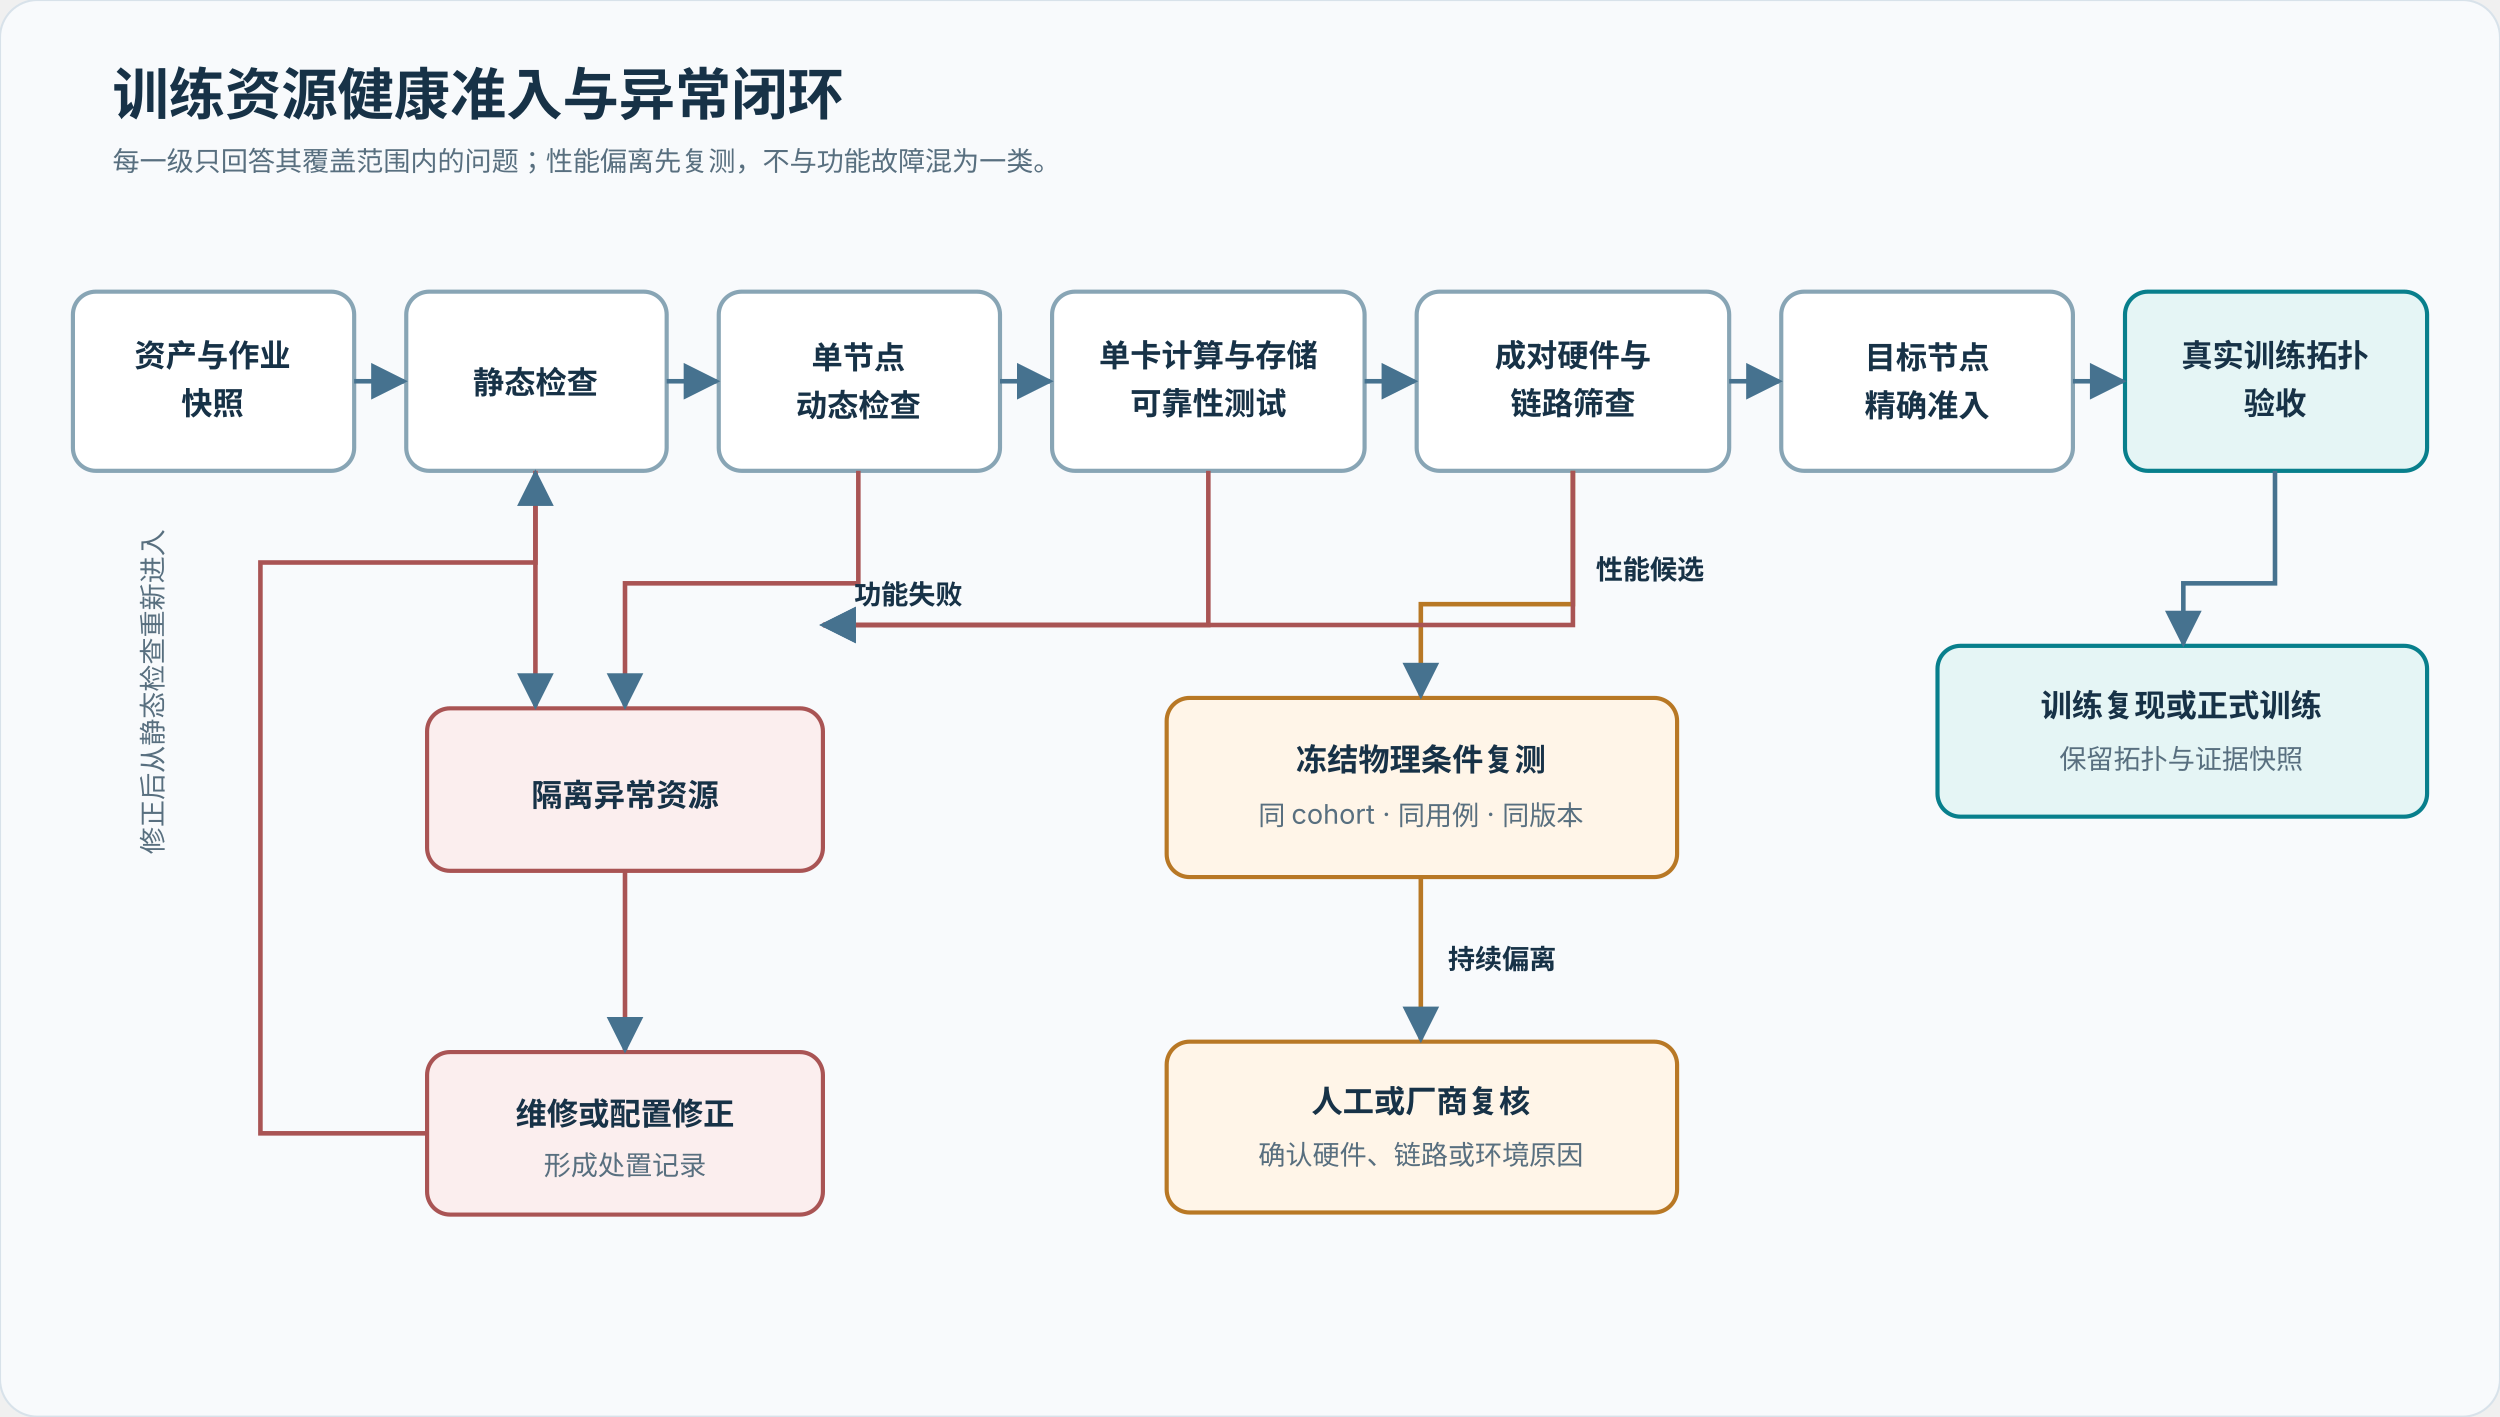
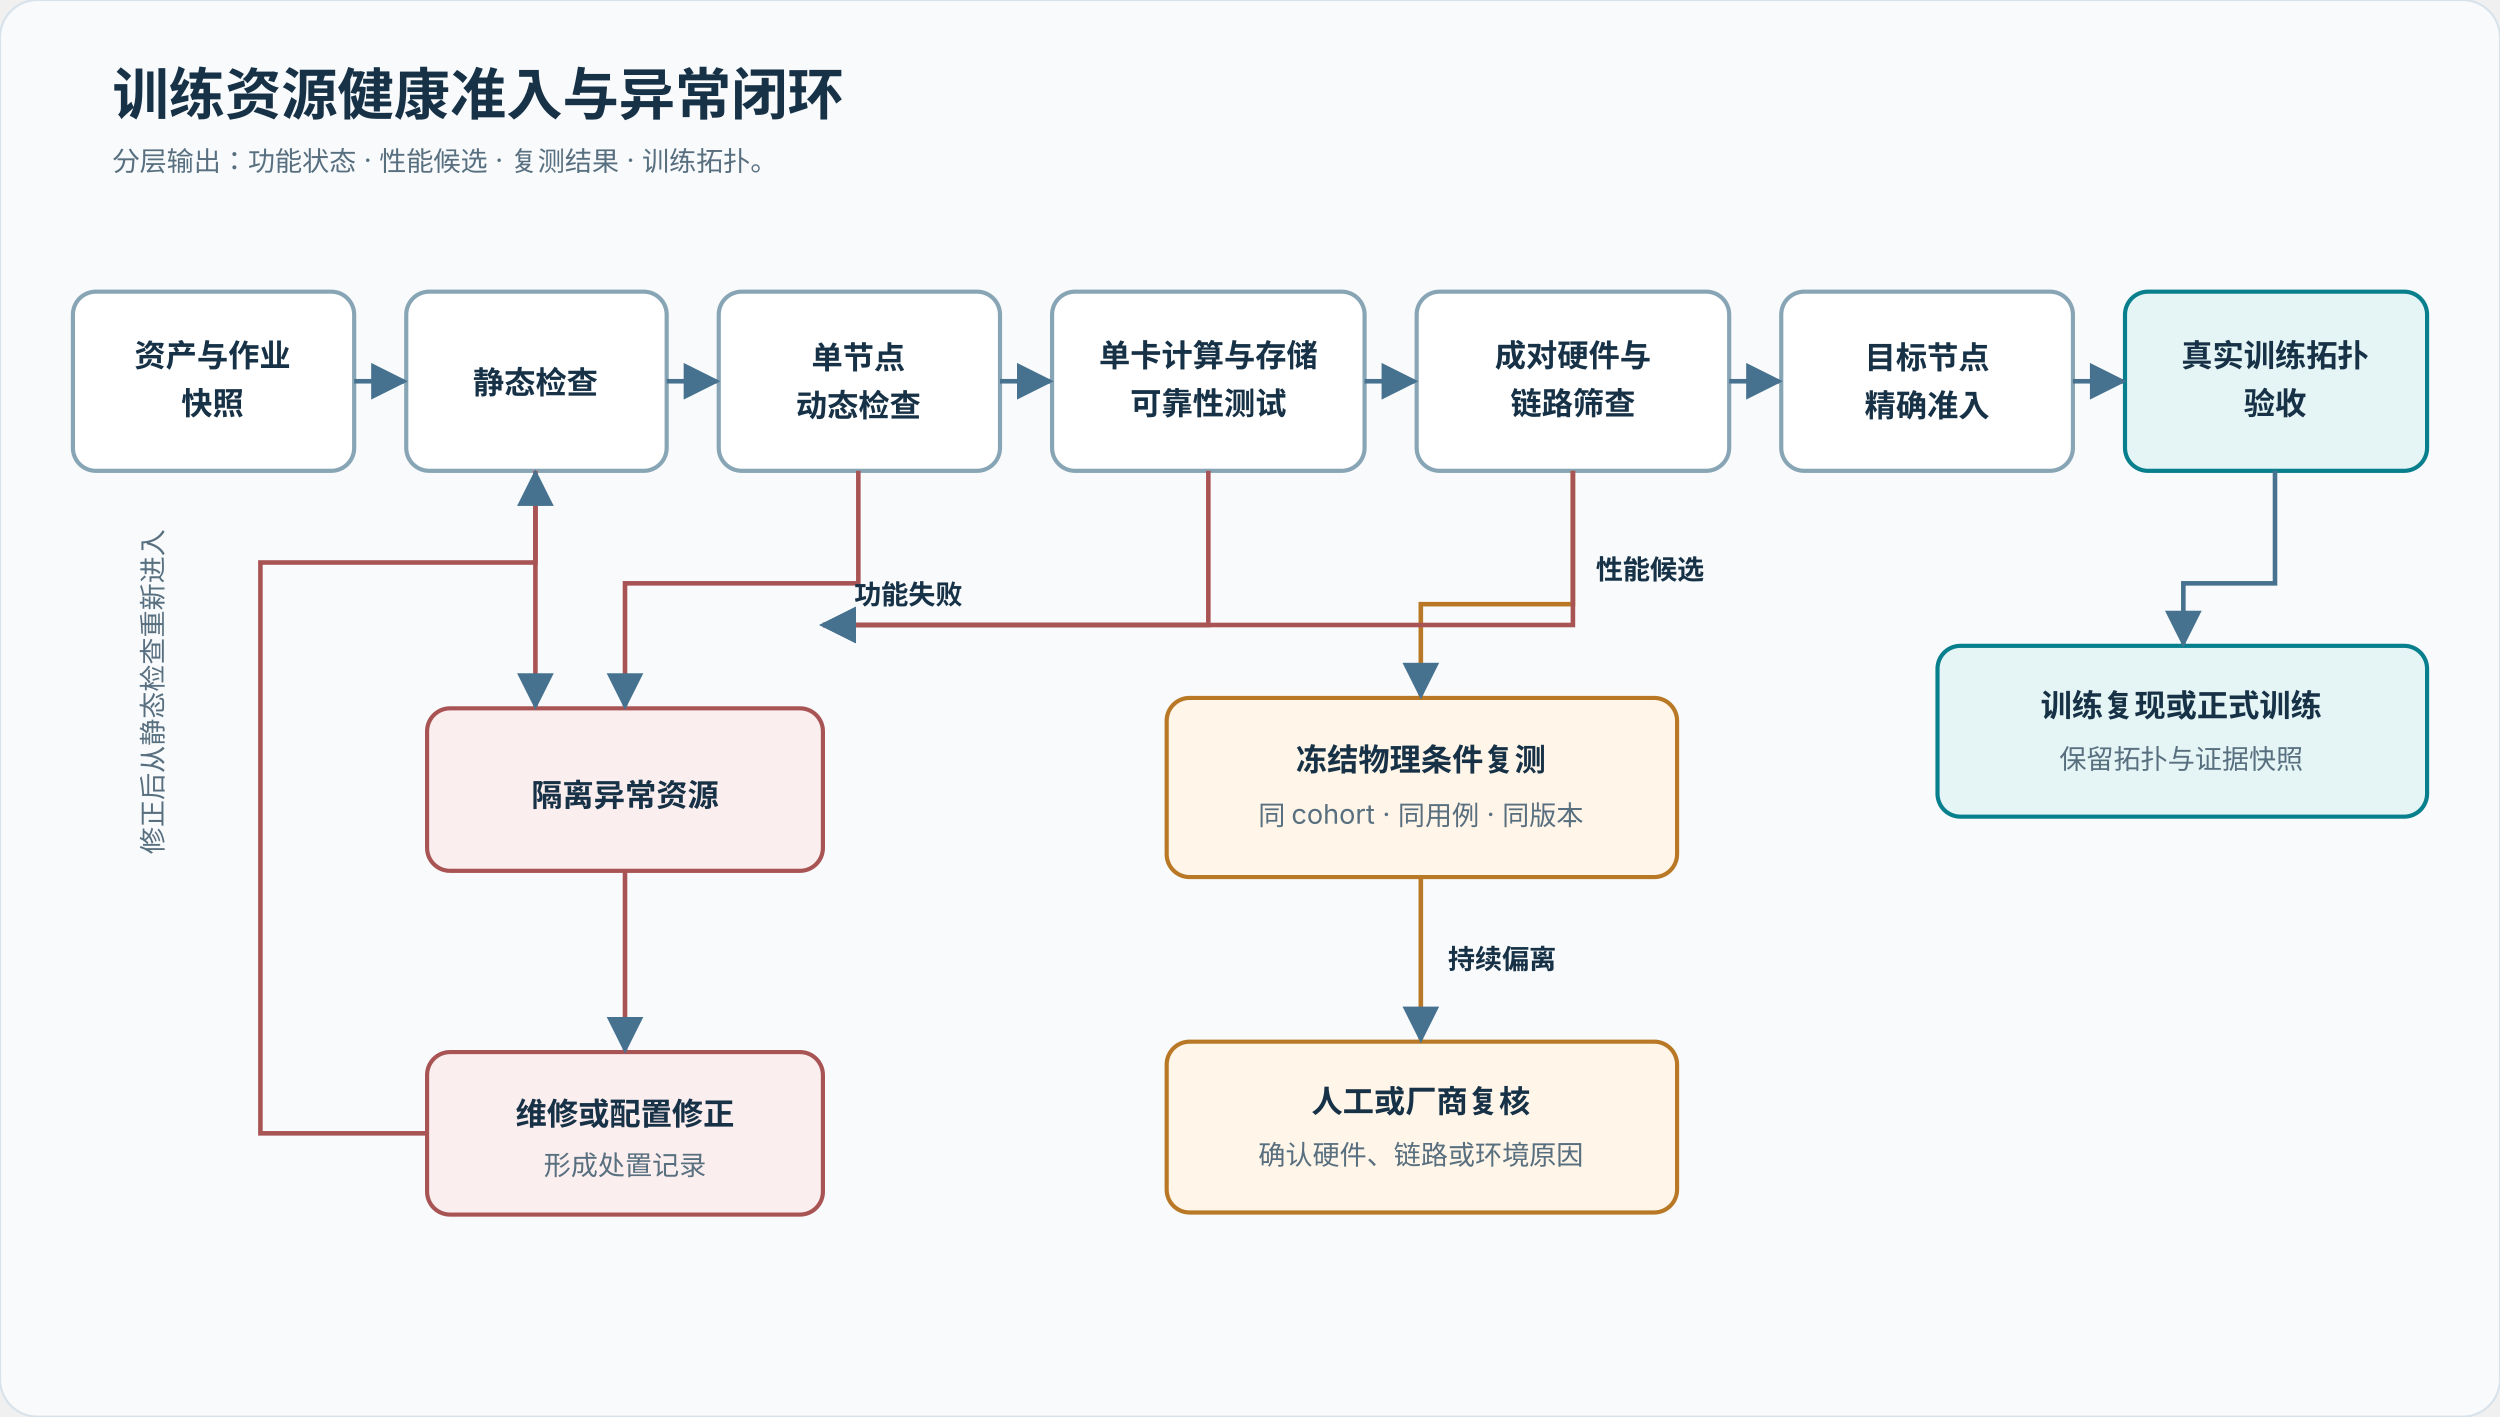
<svg xmlns="http://www.w3.org/2000/svg" viewBox="0 0 1200 680" role="img" aria-labelledby="title desc">
  <defs>
    <marker id="arrow" viewBox="0 0 10 10" refX="9" refY="5" markerWidth="8" markerHeight="8" orient="auto">
      <path d="M0 0 10 5 0 10z" fill="#46728f" />
    </marker>
    <style>
      text { font-family: ui-sans-serif, system-ui, -apple-system, "PingFang SC", "Microsoft YaHei", sans-serif; fill: #173247; }
      .title { font-size: 27px; font-weight: 700; }
      .box { fill: #fff; stroke: #88a5b5; stroke-width: 2; rx: 11; }
      .pass { fill: #e5f5f5; stroke: #087f8c; }
      .warn { fill: #fff5e8; stroke: #b87825; }
      .fail { fill: #fbeeee; stroke: #a95454; }
      .label { font-size: 15px; font-weight: 650; }
      .minor { font-size: 13px; fill: #586f7f; }
      .line { fill: none; stroke: #46728f; stroke-width: 2.2; marker-end: url(#arrow); }
      .fail-line { stroke: #a95454; }
      .warn-line { stroke: #b87825; }
      .edge { font-size: 13px; font-weight: 650; }
    </style>
  </defs>
  <rect width="1200" height="680" rx="18" fill="#f8fafc" stroke="#d8e2ea" />
  <text class="title" x="54" y="55">训练资源健康准入与异常闭环</text>
-   <text class="minor" x="54" y="82">每一级只回答其覆盖范围内的问题；性能偏离先复测，不与功能故障混为一类。</text>
+   <text class="minor" x="54" y="82">分层输出：功能状态 · 性能候选 · 复测结果 · 训练拓扑。</text>
  <g transform="translate(35 140)">
    <rect class="box" width="135" height="86" />
    <text class="label" x="67" y="36" text-anchor="middle">资产与作业</text>
    <text class="label" x="67" y="59" text-anchor="middle">快照</text>
  </g>
  <g transform="translate(195 140)">
    <rect class="box" width="125" height="86" />
    <text class="label" x="62" y="49" text-anchor="middle">静态检查</text>
  </g>
  <g transform="translate(345 140)">
    <rect class="box" width="135" height="86" />
    <text class="label" x="67" y="37" text-anchor="middle">单节点</text>
    <text class="label" x="67" y="60" text-anchor="middle">动态检查</text>
  </g>
  <g transform="translate(505 140)">
    <rect class="box" width="150" height="86" />
    <text class="label" x="75" y="36" text-anchor="middle">单卡计算与存储</text>
    <text class="label" x="75" y="59" text-anchor="middle">可靠性测试</text>
  </g>
  <g transform="translate(680 140)">
    <rect class="box" width="150" height="86" />
    <text class="label" x="75" y="36" text-anchor="middle">成对硬件与</text>
    <text class="label" x="75" y="59" text-anchor="middle">链路筛查</text>
  </g>
  <g transform="translate(855 140)">
    <rect class="box" width="140" height="86" />
    <text class="label" x="70" y="37" text-anchor="middle">目标节点</text>
    <text class="label" x="70" y="60" text-anchor="middle">精确准入</text>
  </g>
  <g transform="translate(1020 140)">
    <rect class="box pass" width="145" height="86" />
    <text class="label" x="72" y="36" text-anchor="middle">真实训练拓扑</text>
    <text class="label" x="72" y="59" text-anchor="middle">验收</text>
  </g>
  <path class="line" d="M170 183 H194" />
  <path class="line" d="M320 183 H344" />
  <path class="line" d="M480 183 H504" />
  <path class="line" d="M655 183 H679" />
  <path class="line" d="M830 183 H854" />
  <path class="line" d="M995 183 H1019" />
  <g transform="translate(930 310)">
    <rect class="box pass" width="235" height="82" />
    <text class="label" x="117" y="34" text-anchor="middle">训练复现或正式训练</text>
    <text class="minor" x="117" y="59" text-anchor="middle">保留拓扑与证据快照</text>
  </g>
  <path class="line" d="M1092 226 V280 H1048 V309" />
  <g transform="translate(560 335)">
    <rect class="box warn" width="245" height="86" />
    <text class="label" x="122" y="35" text-anchor="middle">冻结物理条件复测</text>
    <text class="minor" x="122" y="61" text-anchor="middle">同 cohort · 同用例 · 同版本</text>
  </g>
  <path class="line warn-line" d="M755 226 V290 H682 V334" />
  <text class="edge" x="766" y="278" fill="#9a641e">性能候选</text>
  <g transform="translate(560 500)">
    <rect class="box warn" width="245" height="82" />
    <text class="label" x="122" y="34" text-anchor="middle">人工或厂商复核</text>
    <text class="minor" x="122" y="59" text-anchor="middle">确认硬件、链路或环境原因</text>
  </g>
  <path class="line warn-line" d="M682 421 V499" />
  <text class="edge" x="695" y="465" fill="#9a641e">持续偏离</text>
  <g transform="translate(205 340)">
    <rect class="box fail" width="190" height="78" />
    <text class="label" x="95" y="47" text-anchor="middle">隔离异常资源</text>
  </g>
  <path class="line fail-line" d="M257 226 V339" />
  <path class="line fail-line" d="M412 226 V280 H300 V339" />
  <path class="line fail-line" d="M580 226 V300 H395" />
  <path class="line fail-line" d="M755 226 V300 H395" />
  <text class="edge" x="410" y="290" fill="#9b4b4b">功能失败</text>
  <g transform="translate(205 505)">
    <rect class="box fail" width="190" height="78" />
    <text class="label" x="95" y="35" text-anchor="middle">维修或配置修正</text>
    <text class="minor" x="95" y="59" text-anchor="middle">形成处置记录</text>
  </g>
  <path class="line fail-line" d="M300 418 V504" />
  <path class="line fail-line" d="M205 544 H125 V270 H257 V227" />
  <text class="minor" x="78" y="410" transform="rotate(-90 78 410)">修正后从静态检查重新进入</text>
</svg>
